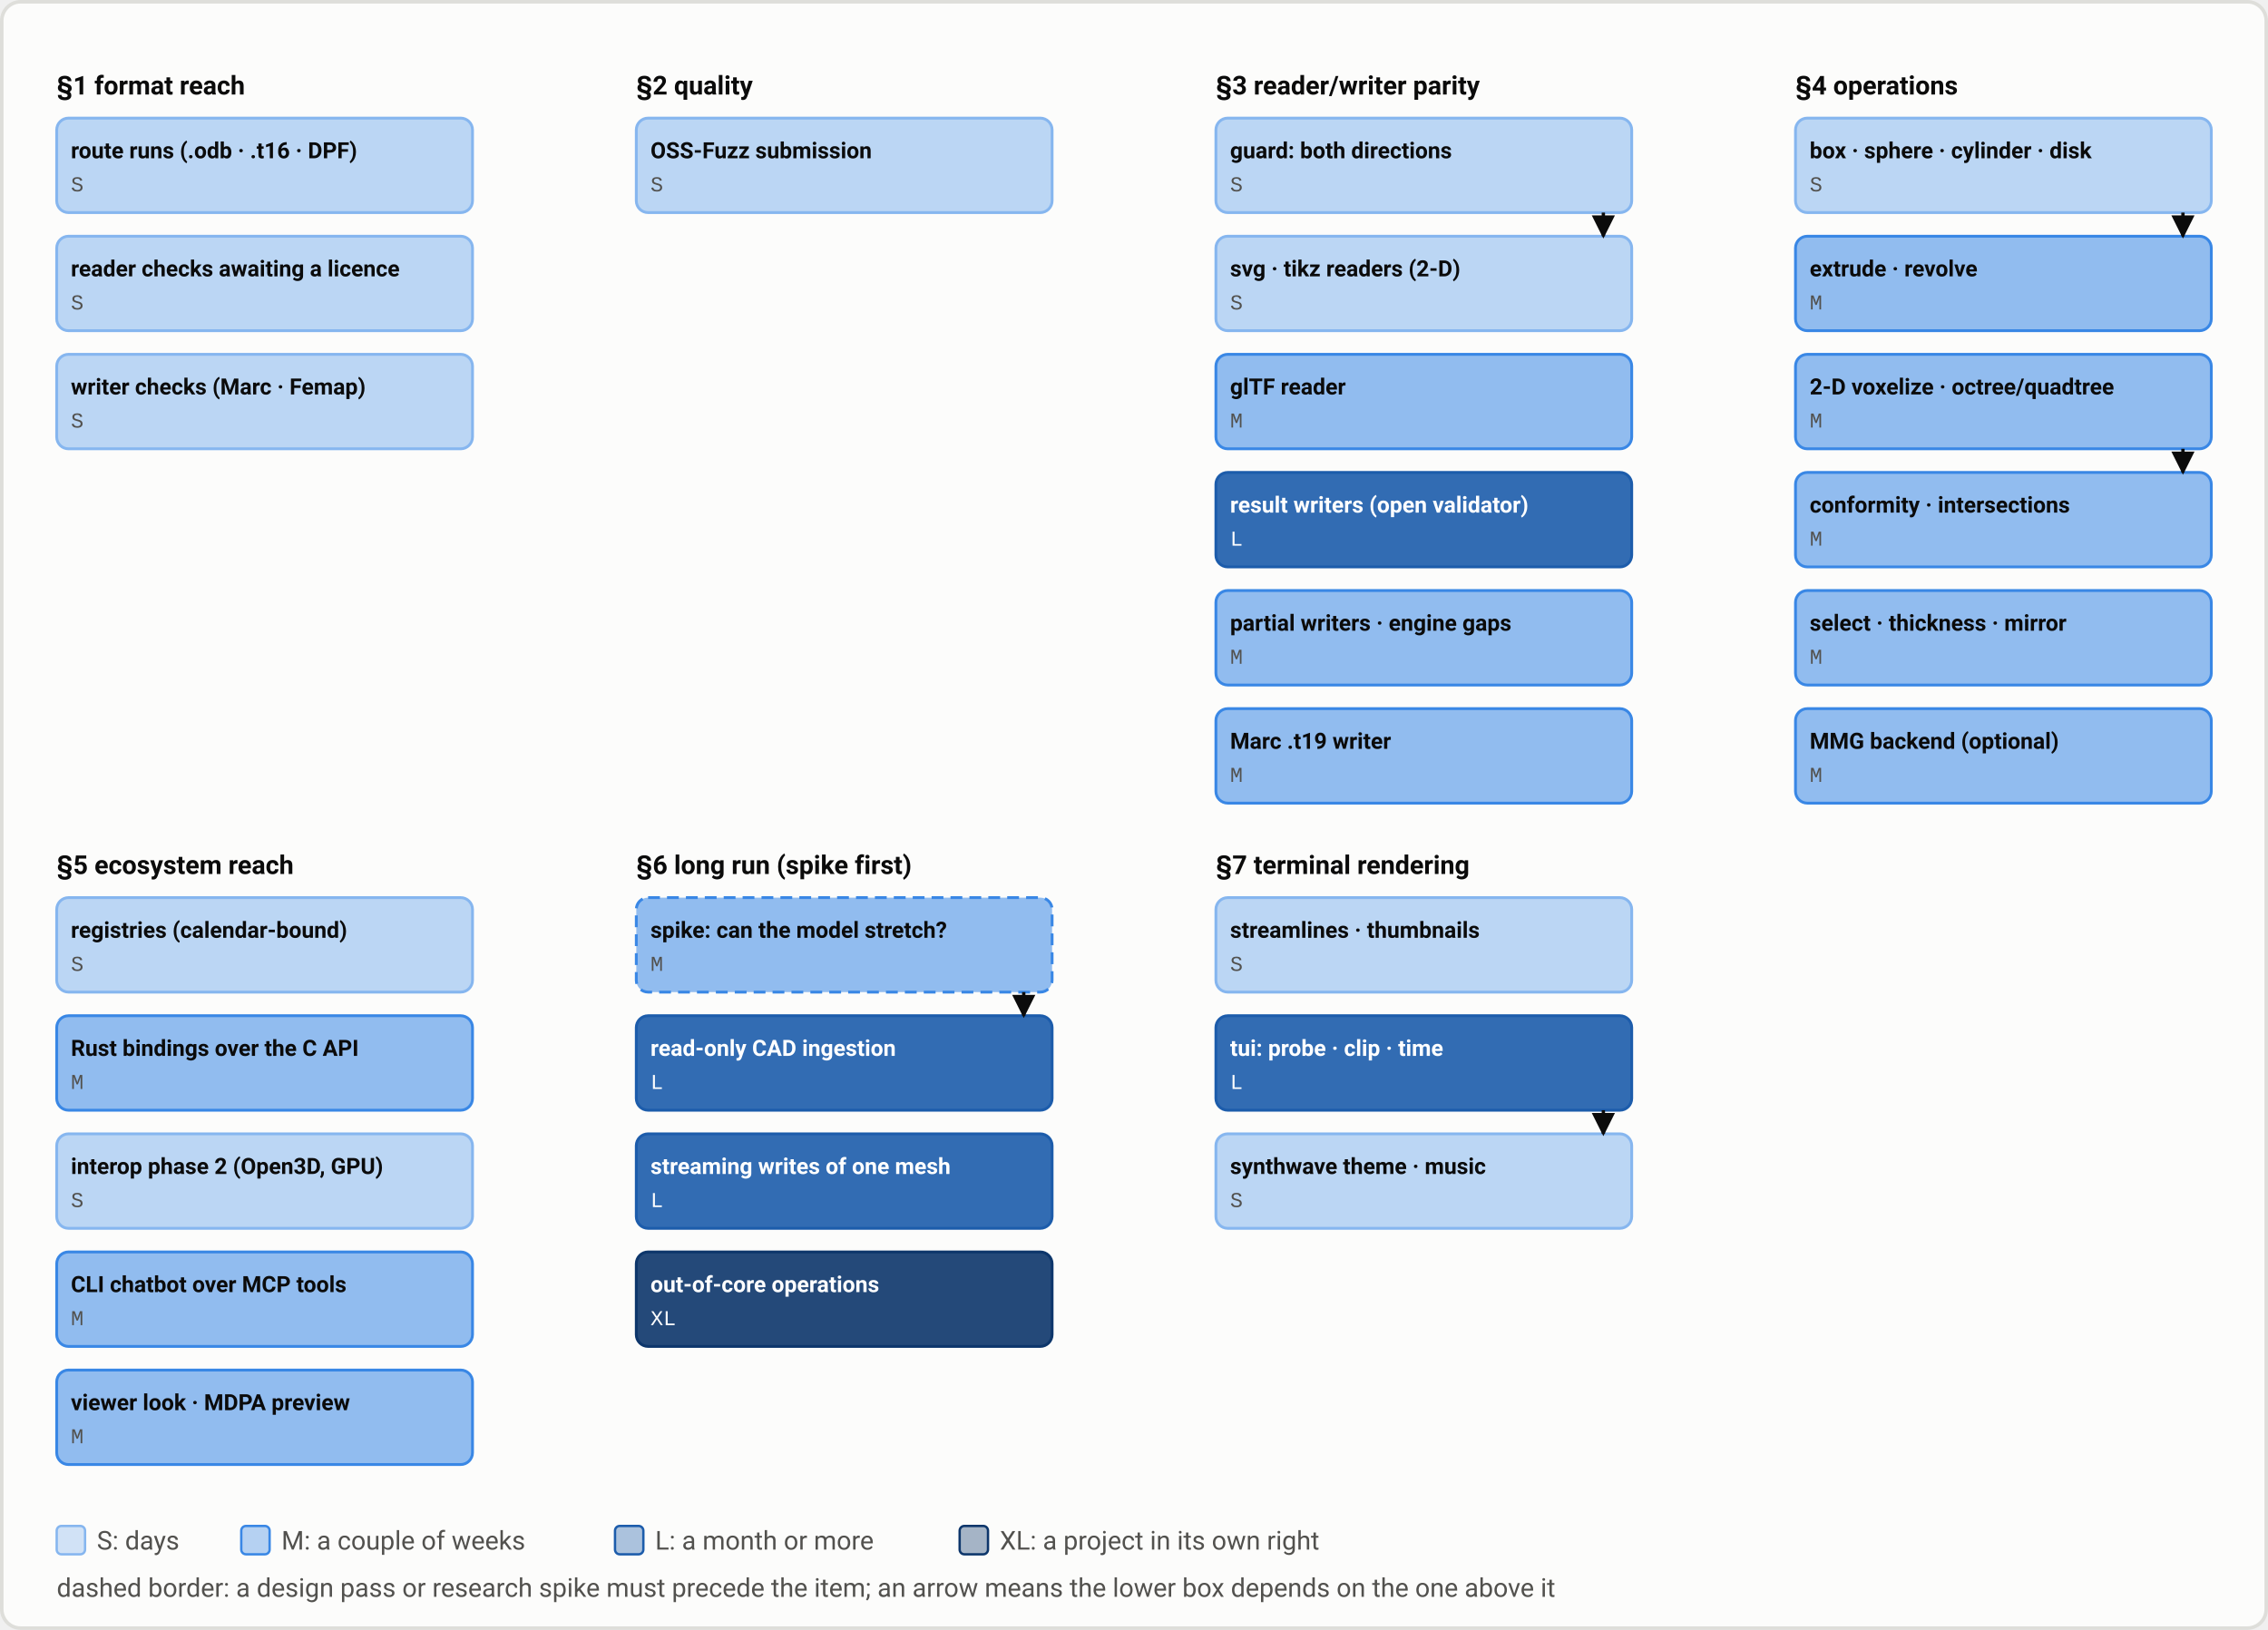
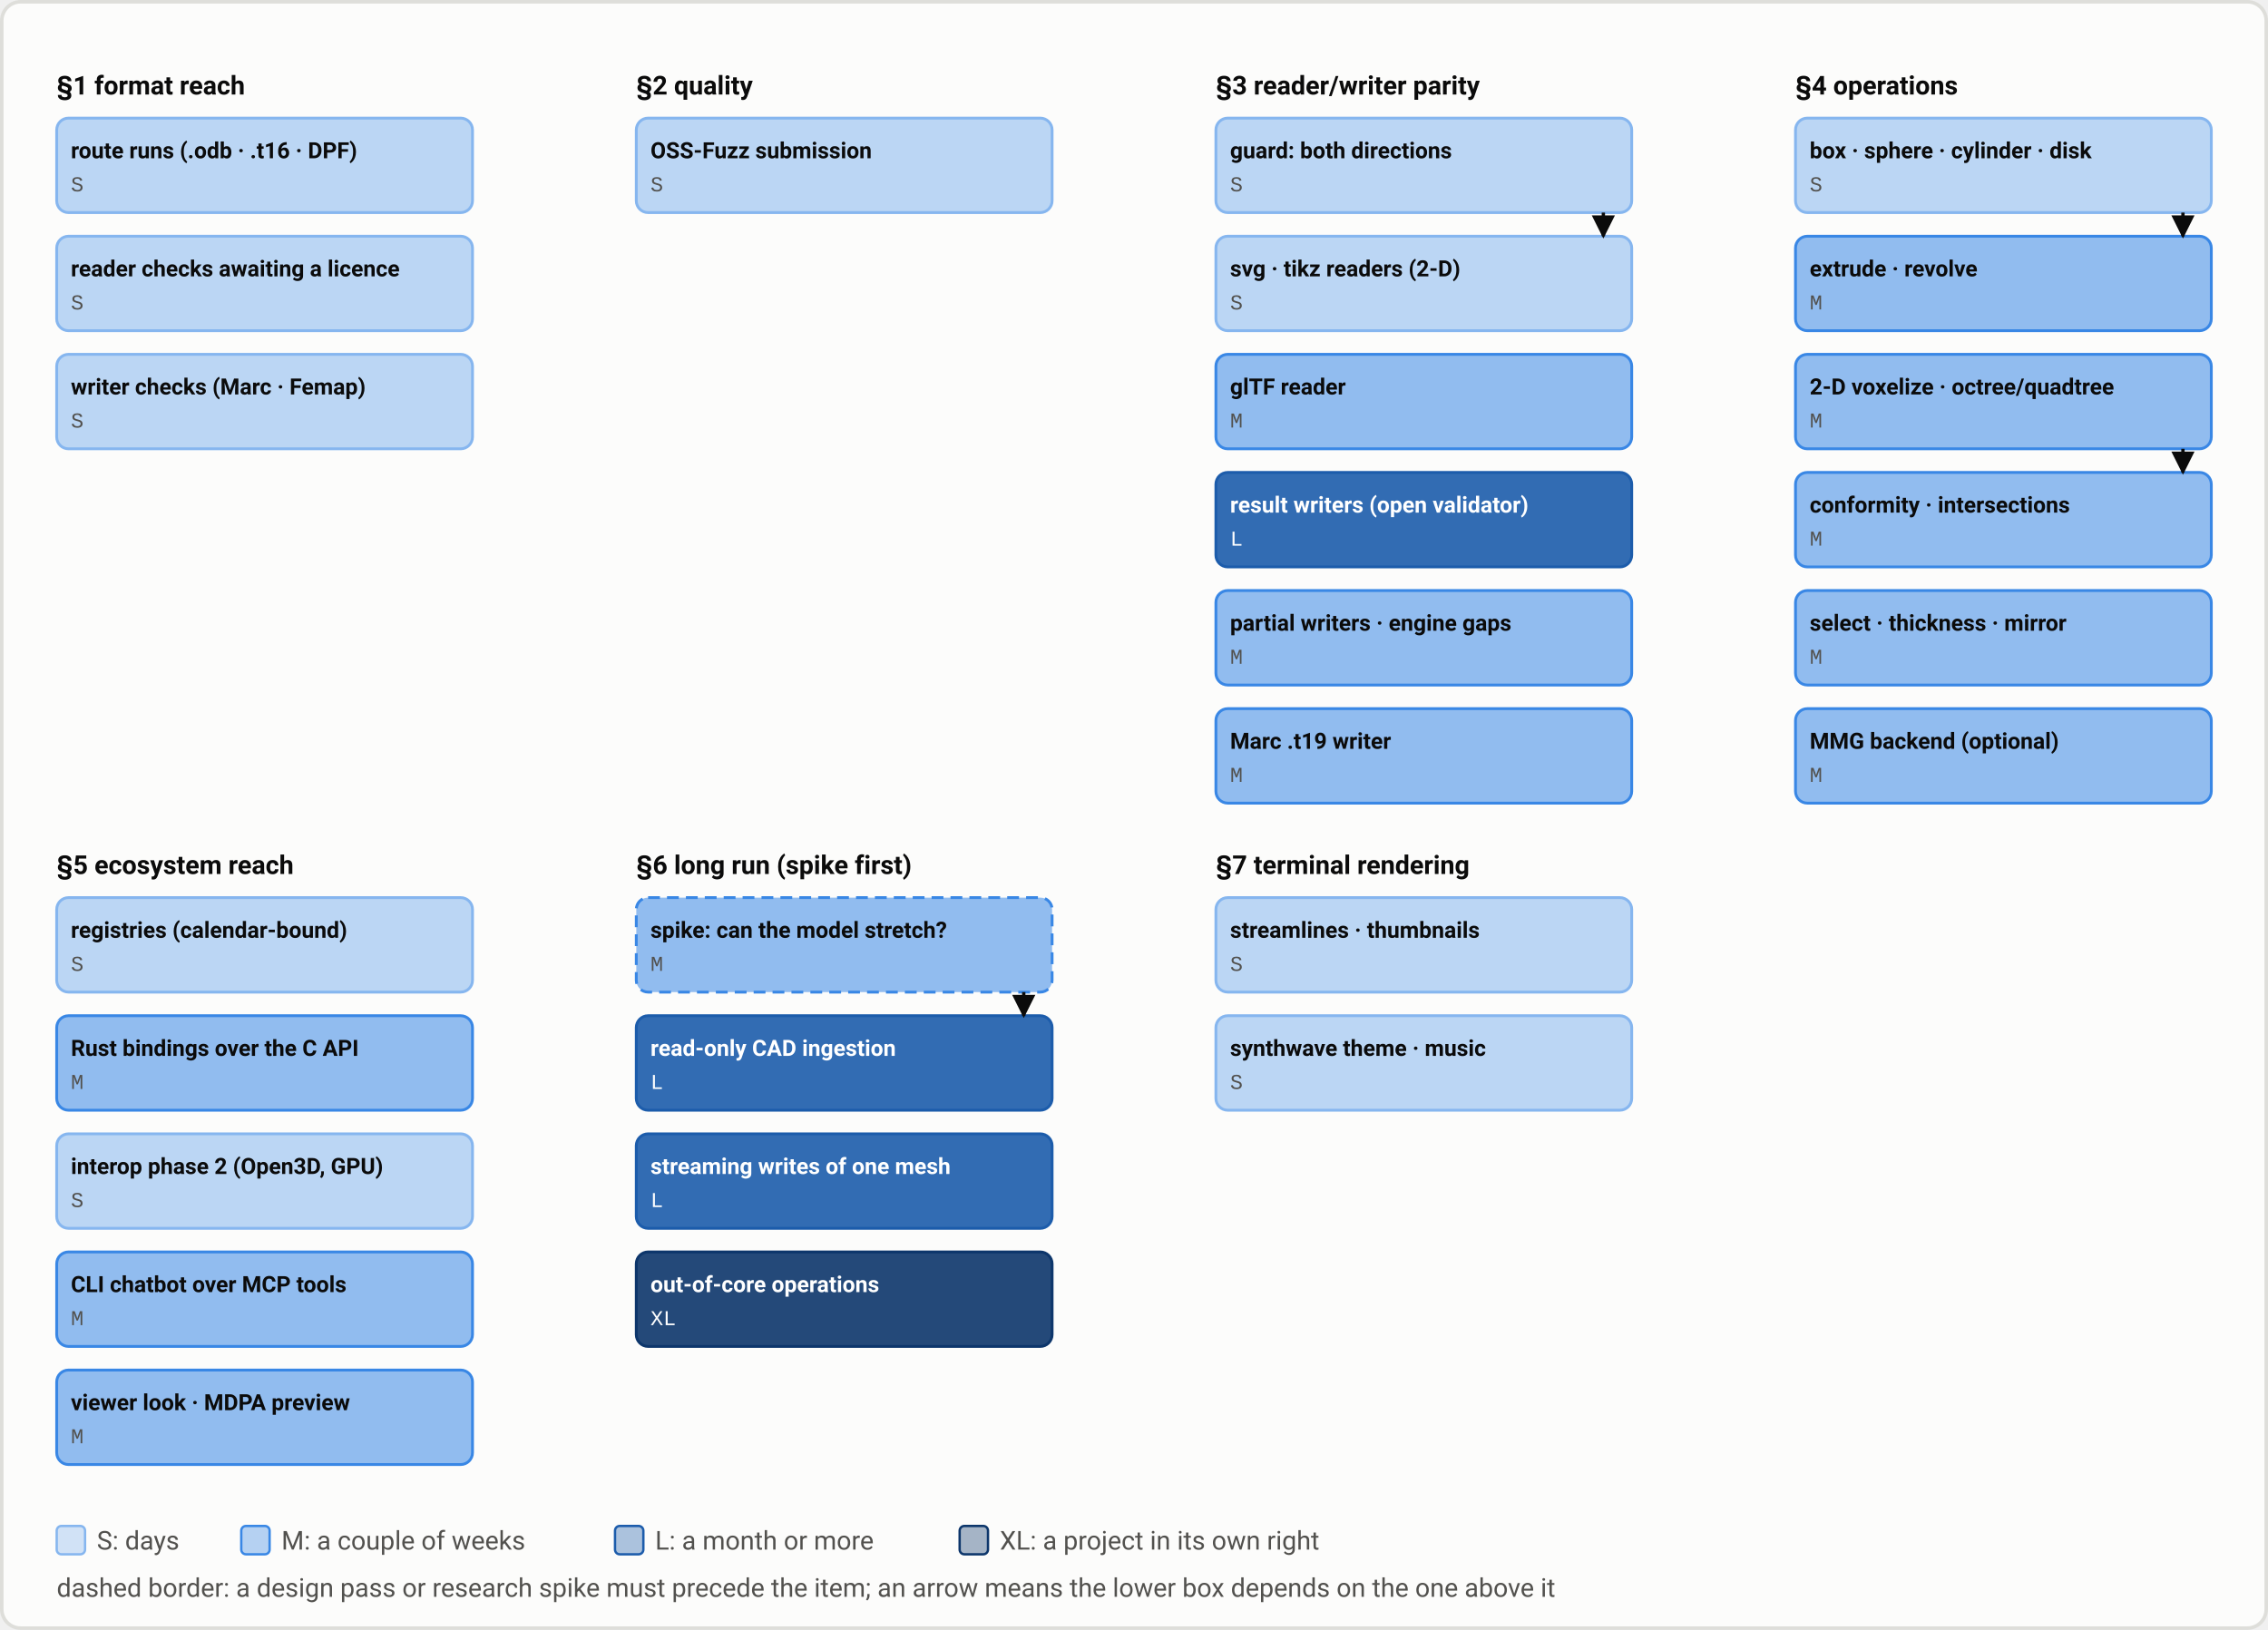
<svg xmlns="http://www.w3.org/2000/svg" viewBox="0 0 960 690" width="960" height="690" font-family="system-ui, -apple-system, 'Segoe UI', Roboto, sans-serif" role="img" aria-label="The roadmap at a glance: open items by section, in recommended order, shaded by effort">
  <defs>
    <marker id="arrow-0b0b0b" viewBox="0 0 10 10" refX="9" refY="5" markerWidth="7" markerHeight="7" orient="auto-start-reverse">
      <path d="M 0 0 L 10 5 L 0 10 z" fill="#0b0b0b" />
    </marker>
  </defs>
  <rect x="0.75" y="0.75" width="958.5" height="688.5" rx="8" fill="#fcfcfb" stroke="#dededa" stroke-width="1.5" />
  <text x="24" y="40" font-family="system-ui, -apple-system, 'Segoe UI', Roboto, sans-serif" font-size="11" font-weight="700" fill="#0b0b0b">§1 format reach</text>
  <rect x="24" y="50" width="176" height="40" rx="5" fill="#86b6ef" fill-opacity="0.55" stroke="#86b6ef" stroke-width="1.2" />
  <text x="30" y="67" font-family="system-ui, -apple-system, 'Segoe UI', Roboto, sans-serif" font-size="9.5" font-weight="600" fill="#0b0b0b">route runs (.odb · .t16 · DPF)</text>
  <text x="30" y="81" font-family="ui-monospace, SFMono-Regular, Menlo, Consolas, 'Liberation Mono', monospace" font-size="9" fill="#52514e">S</text>
  <rect x="24" y="100" width="176" height="40" rx="5" fill="#86b6ef" fill-opacity="0.55" stroke="#86b6ef" stroke-width="1.2" />
  <text x="30" y="117" font-family="system-ui, -apple-system, 'Segoe UI', Roboto, sans-serif" font-size="9.5" font-weight="600" fill="#0b0b0b">reader checks awaiting a licence</text>
  <text x="30" y="131" font-family="ui-monospace, SFMono-Regular, Menlo, Consolas, 'Liberation Mono', monospace" font-size="9" fill="#52514e">S</text>
  <rect x="24" y="150" width="176" height="40" rx="5" fill="#86b6ef" fill-opacity="0.55" stroke="#86b6ef" stroke-width="1.2" />
  <text x="30" y="167" font-family="system-ui, -apple-system, 'Segoe UI', Roboto, sans-serif" font-size="9.5" font-weight="600" fill="#0b0b0b">writer checks (Marc · Femap)</text>
  <text x="30" y="181" font-family="ui-monospace, SFMono-Regular, Menlo, Consolas, 'Liberation Mono', monospace" font-size="9" fill="#52514e">S</text>
  <text x="269.33" y="40" font-family="system-ui, -apple-system, 'Segoe UI', Roboto, sans-serif" font-size="11" font-weight="700" fill="#0b0b0b">§2 quality</text>
  <rect x="269.33" y="50" width="176" height="40" rx="5" fill="#86b6ef" fill-opacity="0.55" stroke="#86b6ef" stroke-width="1.2" />
  <text x="275.33" y="67" font-family="system-ui, -apple-system, 'Segoe UI', Roboto, sans-serif" font-size="9.5" font-weight="600" fill="#0b0b0b">OSS-Fuzz submission</text>
  <text x="275.33" y="81" font-family="ui-monospace, SFMono-Regular, Menlo, Consolas, 'Liberation Mono', monospace" font-size="9" fill="#52514e">S</text>
  <text x="514.67" y="40" font-family="system-ui, -apple-system, 'Segoe UI', Roboto, sans-serif" font-size="11" font-weight="700" fill="#0b0b0b">§3 reader/writer parity</text>
  <rect x="514.67" y="50" width="176" height="40" rx="5" fill="#86b6ef" fill-opacity="0.55" stroke="#86b6ef" stroke-width="1.2" />
  <text x="520.67" y="67" font-family="system-ui, -apple-system, 'Segoe UI', Roboto, sans-serif" font-size="9.5" font-weight="600" fill="#0b0b0b">guard: both directions</text>
  <text x="520.67" y="81" font-family="ui-monospace, SFMono-Regular, Menlo, Consolas, 'Liberation Mono', monospace" font-size="9" fill="#52514e">S</text>
  <rect x="514.67" y="100" width="176" height="40" rx="5" fill="#86b6ef" fill-opacity="0.55" stroke="#86b6ef" stroke-width="1.2" />
  <text x="520.67" y="117" font-family="system-ui, -apple-system, 'Segoe UI', Roboto, sans-serif" font-size="9.5" font-weight="600" fill="#0b0b0b">svg · tikz readers (2-D)</text>
  <text x="520.67" y="131" font-family="ui-monospace, SFMono-Regular, Menlo, Consolas, 'Liberation Mono', monospace" font-size="9" fill="#52514e">S</text>
  <rect x="514.67" y="150" width="176" height="40" rx="5" fill="#3987e5" fill-opacity="0.55" stroke="#3987e5" stroke-width="1.2" />
  <text x="520.67" y="167" font-family="system-ui, -apple-system, 'Segoe UI', Roboto, sans-serif" font-size="9.5" font-weight="600" fill="#0b0b0b">glTF reader</text>
  <text x="520.67" y="181" font-family="ui-monospace, SFMono-Regular, Menlo, Consolas, 'Liberation Mono', monospace" font-size="9" fill="#52514e">M</text>
  <rect x="514.67" y="200" width="176" height="40" rx="5" fill="#1c5cab" fill-opacity="0.9" stroke="#1c5cab" stroke-width="1.2" />
  <text x="520.67" y="217" font-family="system-ui, -apple-system, 'Segoe UI', Roboto, sans-serif" font-size="9.5" font-weight="600" fill="#ffffff">result writers (open validator)</text>
  <text x="520.67" y="231" font-family="ui-monospace, SFMono-Regular, Menlo, Consolas, 'Liberation Mono', monospace" font-size="9" fill="#ffffff">L</text>
  <rect x="514.67" y="250" width="176" height="40" rx="5" fill="#3987e5" fill-opacity="0.55" stroke="#3987e5" stroke-width="1.2" />
  <text x="520.67" y="267" font-family="system-ui, -apple-system, 'Segoe UI', Roboto, sans-serif" font-size="9.5" font-weight="600" fill="#0b0b0b">partial writers · engine gaps</text>
  <text x="520.67" y="281" font-family="ui-monospace, SFMono-Regular, Menlo, Consolas, 'Liberation Mono', monospace" font-size="9" fill="#52514e">M</text>
  <rect x="514.67" y="300" width="176" height="40" rx="5" fill="#3987e5" fill-opacity="0.55" stroke="#3987e5" stroke-width="1.2" />
  <text x="520.67" y="317" font-family="system-ui, -apple-system, 'Segoe UI', Roboto, sans-serif" font-size="9.5" font-weight="600" fill="#0b0b0b">Marc .t19 writer</text>
  <text x="520.67" y="331" font-family="ui-monospace, SFMono-Regular, Menlo, Consolas, 'Liberation Mono', monospace" font-size="9" fill="#52514e">M</text>
  <line x1="678.67" y1="90" x2="678.67" y2="100" stroke="#0b0b0b" stroke-width="1.4" marker-end="url(#arrow-0b0b0b)" />
  <text x="760" y="40" font-family="system-ui, -apple-system, 'Segoe UI', Roboto, sans-serif" font-size="11" font-weight="700" fill="#0b0b0b">§4 operations</text>
  <rect x="760" y="50" width="176" height="40" rx="5" fill="#86b6ef" fill-opacity="0.55" stroke="#86b6ef" stroke-width="1.2" />
  <text x="766" y="67" font-family="system-ui, -apple-system, 'Segoe UI', Roboto, sans-serif" font-size="9.5" font-weight="600" fill="#0b0b0b">box · sphere · cylinder · disk</text>
  <text x="766" y="81" font-family="ui-monospace, SFMono-Regular, Menlo, Consolas, 'Liberation Mono', monospace" font-size="9" fill="#52514e">S</text>
  <rect x="760" y="100" width="176" height="40" rx="5" fill="#3987e5" fill-opacity="0.55" stroke="#3987e5" stroke-width="1.2" />
  <text x="766" y="117" font-family="system-ui, -apple-system, 'Segoe UI', Roboto, sans-serif" font-size="9.5" font-weight="600" fill="#0b0b0b">extrude · revolve</text>
  <text x="766" y="131" font-family="ui-monospace, SFMono-Regular, Menlo, Consolas, 'Liberation Mono', monospace" font-size="9" fill="#52514e">M</text>
  <rect x="760" y="150" width="176" height="40" rx="5" fill="#3987e5" fill-opacity="0.55" stroke="#3987e5" stroke-width="1.2" />
  <text x="766" y="167" font-family="system-ui, -apple-system, 'Segoe UI', Roboto, sans-serif" font-size="9.5" font-weight="600" fill="#0b0b0b">2-D voxelize · octree/quadtree</text>
  <text x="766" y="181" font-family="ui-monospace, SFMono-Regular, Menlo, Consolas, 'Liberation Mono', monospace" font-size="9" fill="#52514e">M</text>
  <rect x="760" y="200" width="176" height="40" rx="5" fill="#3987e5" fill-opacity="0.55" stroke="#3987e5" stroke-width="1.2" />
  <text x="766" y="217" font-family="system-ui, -apple-system, 'Segoe UI', Roboto, sans-serif" font-size="9.5" font-weight="600" fill="#0b0b0b">conformity · intersections</text>
  <text x="766" y="231" font-family="ui-monospace, SFMono-Regular, Menlo, Consolas, 'Liberation Mono', monospace" font-size="9" fill="#52514e">M</text>
  <rect x="760" y="250" width="176" height="40" rx="5" fill="#3987e5" fill-opacity="0.55" stroke="#3987e5" stroke-width="1.2" />
  <text x="766" y="267" font-family="system-ui, -apple-system, 'Segoe UI', Roboto, sans-serif" font-size="9.5" font-weight="600" fill="#0b0b0b">select · thickness · mirror</text>
  <text x="766" y="281" font-family="ui-monospace, SFMono-Regular, Menlo, Consolas, 'Liberation Mono', monospace" font-size="9" fill="#52514e">M</text>
  <rect x="760" y="300" width="176" height="40" rx="5" fill="#3987e5" fill-opacity="0.55" stroke="#3987e5" stroke-width="1.2" />
  <text x="766" y="317" font-family="system-ui, -apple-system, 'Segoe UI', Roboto, sans-serif" font-size="9.5" font-weight="600" fill="#0b0b0b">MMG backend (optional)</text>
  <text x="766" y="331" font-family="ui-monospace, SFMono-Regular, Menlo, Consolas, 'Liberation Mono', monospace" font-size="9" fill="#52514e">M</text>
  <line x1="924" y1="90" x2="924" y2="100" stroke="#0b0b0b" stroke-width="1.4" marker-end="url(#arrow-0b0b0b)" />
  <line x1="924" y1="190" x2="924" y2="200" stroke="#0b0b0b" stroke-width="1.4" marker-end="url(#arrow-0b0b0b)" />
  <text x="24" y="370" font-family="system-ui, -apple-system, 'Segoe UI', Roboto, sans-serif" font-size="11" font-weight="700" fill="#0b0b0b">§5 ecosystem reach</text>
  <rect x="24" y="380" width="176" height="40" rx="5" fill="#86b6ef" fill-opacity="0.55" stroke="#86b6ef" stroke-width="1.2" />
  <text x="30" y="397" font-family="system-ui, -apple-system, 'Segoe UI', Roboto, sans-serif" font-size="9.5" font-weight="600" fill="#0b0b0b">registries (calendar-bound)</text>
  <text x="30" y="411" font-family="ui-monospace, SFMono-Regular, Menlo, Consolas, 'Liberation Mono', monospace" font-size="9" fill="#52514e">S</text>
  <rect x="24" y="430" width="176" height="40" rx="5" fill="#3987e5" fill-opacity="0.55" stroke="#3987e5" stroke-width="1.2" />
  <text x="30" y="447" font-family="system-ui, -apple-system, 'Segoe UI', Roboto, sans-serif" font-size="9.5" font-weight="600" fill="#0b0b0b">Rust bindings over the C API</text>
  <text x="30" y="461" font-family="ui-monospace, SFMono-Regular, Menlo, Consolas, 'Liberation Mono', monospace" font-size="9" fill="#52514e">M</text>
  <rect x="24" y="480" width="176" height="40" rx="5" fill="#86b6ef" fill-opacity="0.55" stroke="#86b6ef" stroke-width="1.2" />
  <text x="30" y="497" font-family="system-ui, -apple-system, 'Segoe UI', Roboto, sans-serif" font-size="9.5" font-weight="600" fill="#0b0b0b">interop phase 2 (Open3D, GPU)</text>
  <text x="30" y="511" font-family="ui-monospace, SFMono-Regular, Menlo, Consolas, 'Liberation Mono', monospace" font-size="9" fill="#52514e">S</text>
  <rect x="24" y="530" width="176" height="40" rx="5" fill="#3987e5" fill-opacity="0.55" stroke="#3987e5" stroke-width="1.2" />
  <text x="30" y="547" font-family="system-ui, -apple-system, 'Segoe UI', Roboto, sans-serif" font-size="9.5" font-weight="600" fill="#0b0b0b">CLI chatbot over MCP tools</text>
  <text x="30" y="561" font-family="ui-monospace, SFMono-Regular, Menlo, Consolas, 'Liberation Mono', monospace" font-size="9" fill="#52514e">M</text>
  <rect x="24" y="580" width="176" height="40" rx="5" fill="#3987e5" fill-opacity="0.55" stroke="#3987e5" stroke-width="1.2" />
  <text x="30" y="597" font-family="system-ui, -apple-system, 'Segoe UI', Roboto, sans-serif" font-size="9.5" font-weight="600" fill="#0b0b0b">viewer look · MDPA preview</text>
  <text x="30" y="611" font-family="ui-monospace, SFMono-Regular, Menlo, Consolas, 'Liberation Mono', monospace" font-size="9" fill="#52514e">M</text>
  <text x="269.33" y="370" font-family="system-ui, -apple-system, 'Segoe UI', Roboto, sans-serif" font-size="11" font-weight="700" fill="#0b0b0b">§6 long run (spike first)</text>
  <rect x="269.33" y="380" width="176" height="40" rx="5" fill="#3987e5" fill-opacity="0.55" stroke="#3987e5" stroke-width="1.2" stroke-dasharray="5 3" />
  <text x="275.33" y="397" font-family="system-ui, -apple-system, 'Segoe UI', Roboto, sans-serif" font-size="9.5" font-weight="600" fill="#0b0b0b">spike: can the model stretch?</text>
  <text x="275.33" y="411" font-family="ui-monospace, SFMono-Regular, Menlo, Consolas, 'Liberation Mono', monospace" font-size="9" fill="#52514e">M</text>
  <rect x="269.33" y="430" width="176" height="40" rx="5" fill="#1c5cab" fill-opacity="0.9" stroke="#1c5cab" stroke-width="1.2" />
  <text x="275.33" y="447" font-family="system-ui, -apple-system, 'Segoe UI', Roboto, sans-serif" font-size="9.5" font-weight="600" fill="#ffffff">read-only CAD ingestion</text>
  <text x="275.33" y="461" font-family="ui-monospace, SFMono-Regular, Menlo, Consolas, 'Liberation Mono', monospace" font-size="9" fill="#ffffff">L</text>
  <rect x="269.33" y="480" width="176" height="40" rx="5" fill="#1c5cab" fill-opacity="0.9" stroke="#1c5cab" stroke-width="1.2" />
  <text x="275.33" y="497" font-family="system-ui, -apple-system, 'Segoe UI', Roboto, sans-serif" font-size="9.5" font-weight="600" fill="#ffffff">streaming writes of one mesh</text>
  <text x="275.33" y="511" font-family="ui-monospace, SFMono-Regular, Menlo, Consolas, 'Liberation Mono', monospace" font-size="9" fill="#ffffff">L</text>
  <rect x="269.33" y="530" width="176" height="40" rx="5" fill="#0d366b" fill-opacity="0.9" stroke="#0d366b" stroke-width="1.2" />
  <text x="275.33" y="547" font-family="system-ui, -apple-system, 'Segoe UI', Roboto, sans-serif" font-size="9.5" font-weight="600" fill="#ffffff">out-of-core operations</text>
  <text x="275.33" y="561" font-family="ui-monospace, SFMono-Regular, Menlo, Consolas, 'Liberation Mono', monospace" font-size="9" fill="#ffffff">XL</text>
  <line x1="433.33" y1="420" x2="433.33" y2="430" stroke="#0b0b0b" stroke-width="1.4" marker-end="url(#arrow-0b0b0b)" />
  <text x="514.67" y="370" font-family="system-ui, -apple-system, 'Segoe UI', Roboto, sans-serif" font-size="11" font-weight="700" fill="#0b0b0b">§7 terminal rendering</text>
  <rect x="514.67" y="380" width="176" height="40" rx="5" fill="#86b6ef" fill-opacity="0.55" stroke="#86b6ef" stroke-width="1.2" />
  <text x="520.67" y="397" font-family="system-ui, -apple-system, 'Segoe UI', Roboto, sans-serif" font-size="9.5" font-weight="600" fill="#0b0b0b">streamlines · thumbnails</text>
  <text x="520.67" y="411" font-family="ui-monospace, SFMono-Regular, Menlo, Consolas, 'Liberation Mono', monospace" font-size="9" fill="#52514e">S</text>
-   <rect x="514.67" y="430" width="176" height="40" rx="5" fill="#1c5cab" fill-opacity="0.9" stroke="#1c5cab" stroke-width="1.2" />
-   <text x="520.67" y="447" font-family="system-ui, -apple-system, 'Segoe UI', Roboto, sans-serif" font-size="9.5" font-weight="600" fill="#ffffff">tui: probe · clip · time</text>
-   <text x="520.67" y="461" font-family="ui-monospace, SFMono-Regular, Menlo, Consolas, 'Liberation Mono', monospace" font-size="9" fill="#ffffff">L</text>
-   <rect x="514.67" y="480" width="176" height="40" rx="5" fill="#86b6ef" fill-opacity="0.55" stroke="#86b6ef" stroke-width="1.2" />
-   <text x="520.67" y="497" font-family="system-ui, -apple-system, 'Segoe UI', Roboto, sans-serif" font-size="9.5" font-weight="600" fill="#0b0b0b">synthwave theme · music</text>
-   <text x="520.67" y="511" font-family="ui-monospace, SFMono-Regular, Menlo, Consolas, 'Liberation Mono', monospace" font-size="9" fill="#52514e">S</text>
-   <line x1="678.67" y1="470" x2="678.67" y2="480" stroke="#0b0b0b" stroke-width="1.4" marker-end="url(#arrow-0b0b0b)" />
+   <rect x="514.67" y="430" width="176" height="40" rx="5" fill="#86b6ef" fill-opacity="0.55" stroke="#86b6ef" stroke-width="1.2" />
+   <text x="520.67" y="447" font-family="system-ui, -apple-system, 'Segoe UI', Roboto, sans-serif" font-size="9.5" font-weight="600" fill="#0b0b0b">synthwave theme · music</text>
+   <text x="520.67" y="461" font-family="ui-monospace, SFMono-Regular, Menlo, Consolas, 'Liberation Mono', monospace" font-size="9" fill="#52514e">S</text>
  <rect x="24" y="646" width="12" height="12" rx="2" fill="#86b6ef" fill-opacity="0.36" stroke="#86b6ef" stroke-width="1" />
  <text x="41" y="656" font-family="system-ui, -apple-system, 'Segoe UI', Roboto, sans-serif" font-size="11" fill="#52514e">S: days</text>
  <rect x="102.12" y="646" width="12" height="12" rx="2" fill="#3987e5" fill-opacity="0.36" stroke="#3987e5" stroke-width="1" />
  <text x="119.12" y="656" font-family="system-ui, -apple-system, 'Segoe UI', Roboto, sans-serif" font-size="11" fill="#52514e">M: a couple of weeks</text>
  <rect x="260.32" y="646" width="12" height="12" rx="2" fill="#1c5cab" fill-opacity="0.36" stroke="#1c5cab" stroke-width="1" />
  <text x="277.32" y="656" font-family="system-ui, -apple-system, 'Segoe UI', Roboto, sans-serif" font-size="11" fill="#52514e">L: a month or more</text>
  <rect x="406.2" y="646" width="12" height="12" rx="2" fill="#0d366b" fill-opacity="0.36" stroke="#0d366b" stroke-width="1" />
  <text x="423.2" y="656" font-family="system-ui, -apple-system, 'Segoe UI', Roboto, sans-serif" font-size="11" fill="#52514e">XL: a project in its own right</text>
  <text x="24" y="676" font-family="system-ui, -apple-system, 'Segoe UI', Roboto, sans-serif" font-size="11" fill="#52514e">dashed border: a design pass or research spike must precede the item; an arrow means the lower box depends on the one above it</text>
</svg>
